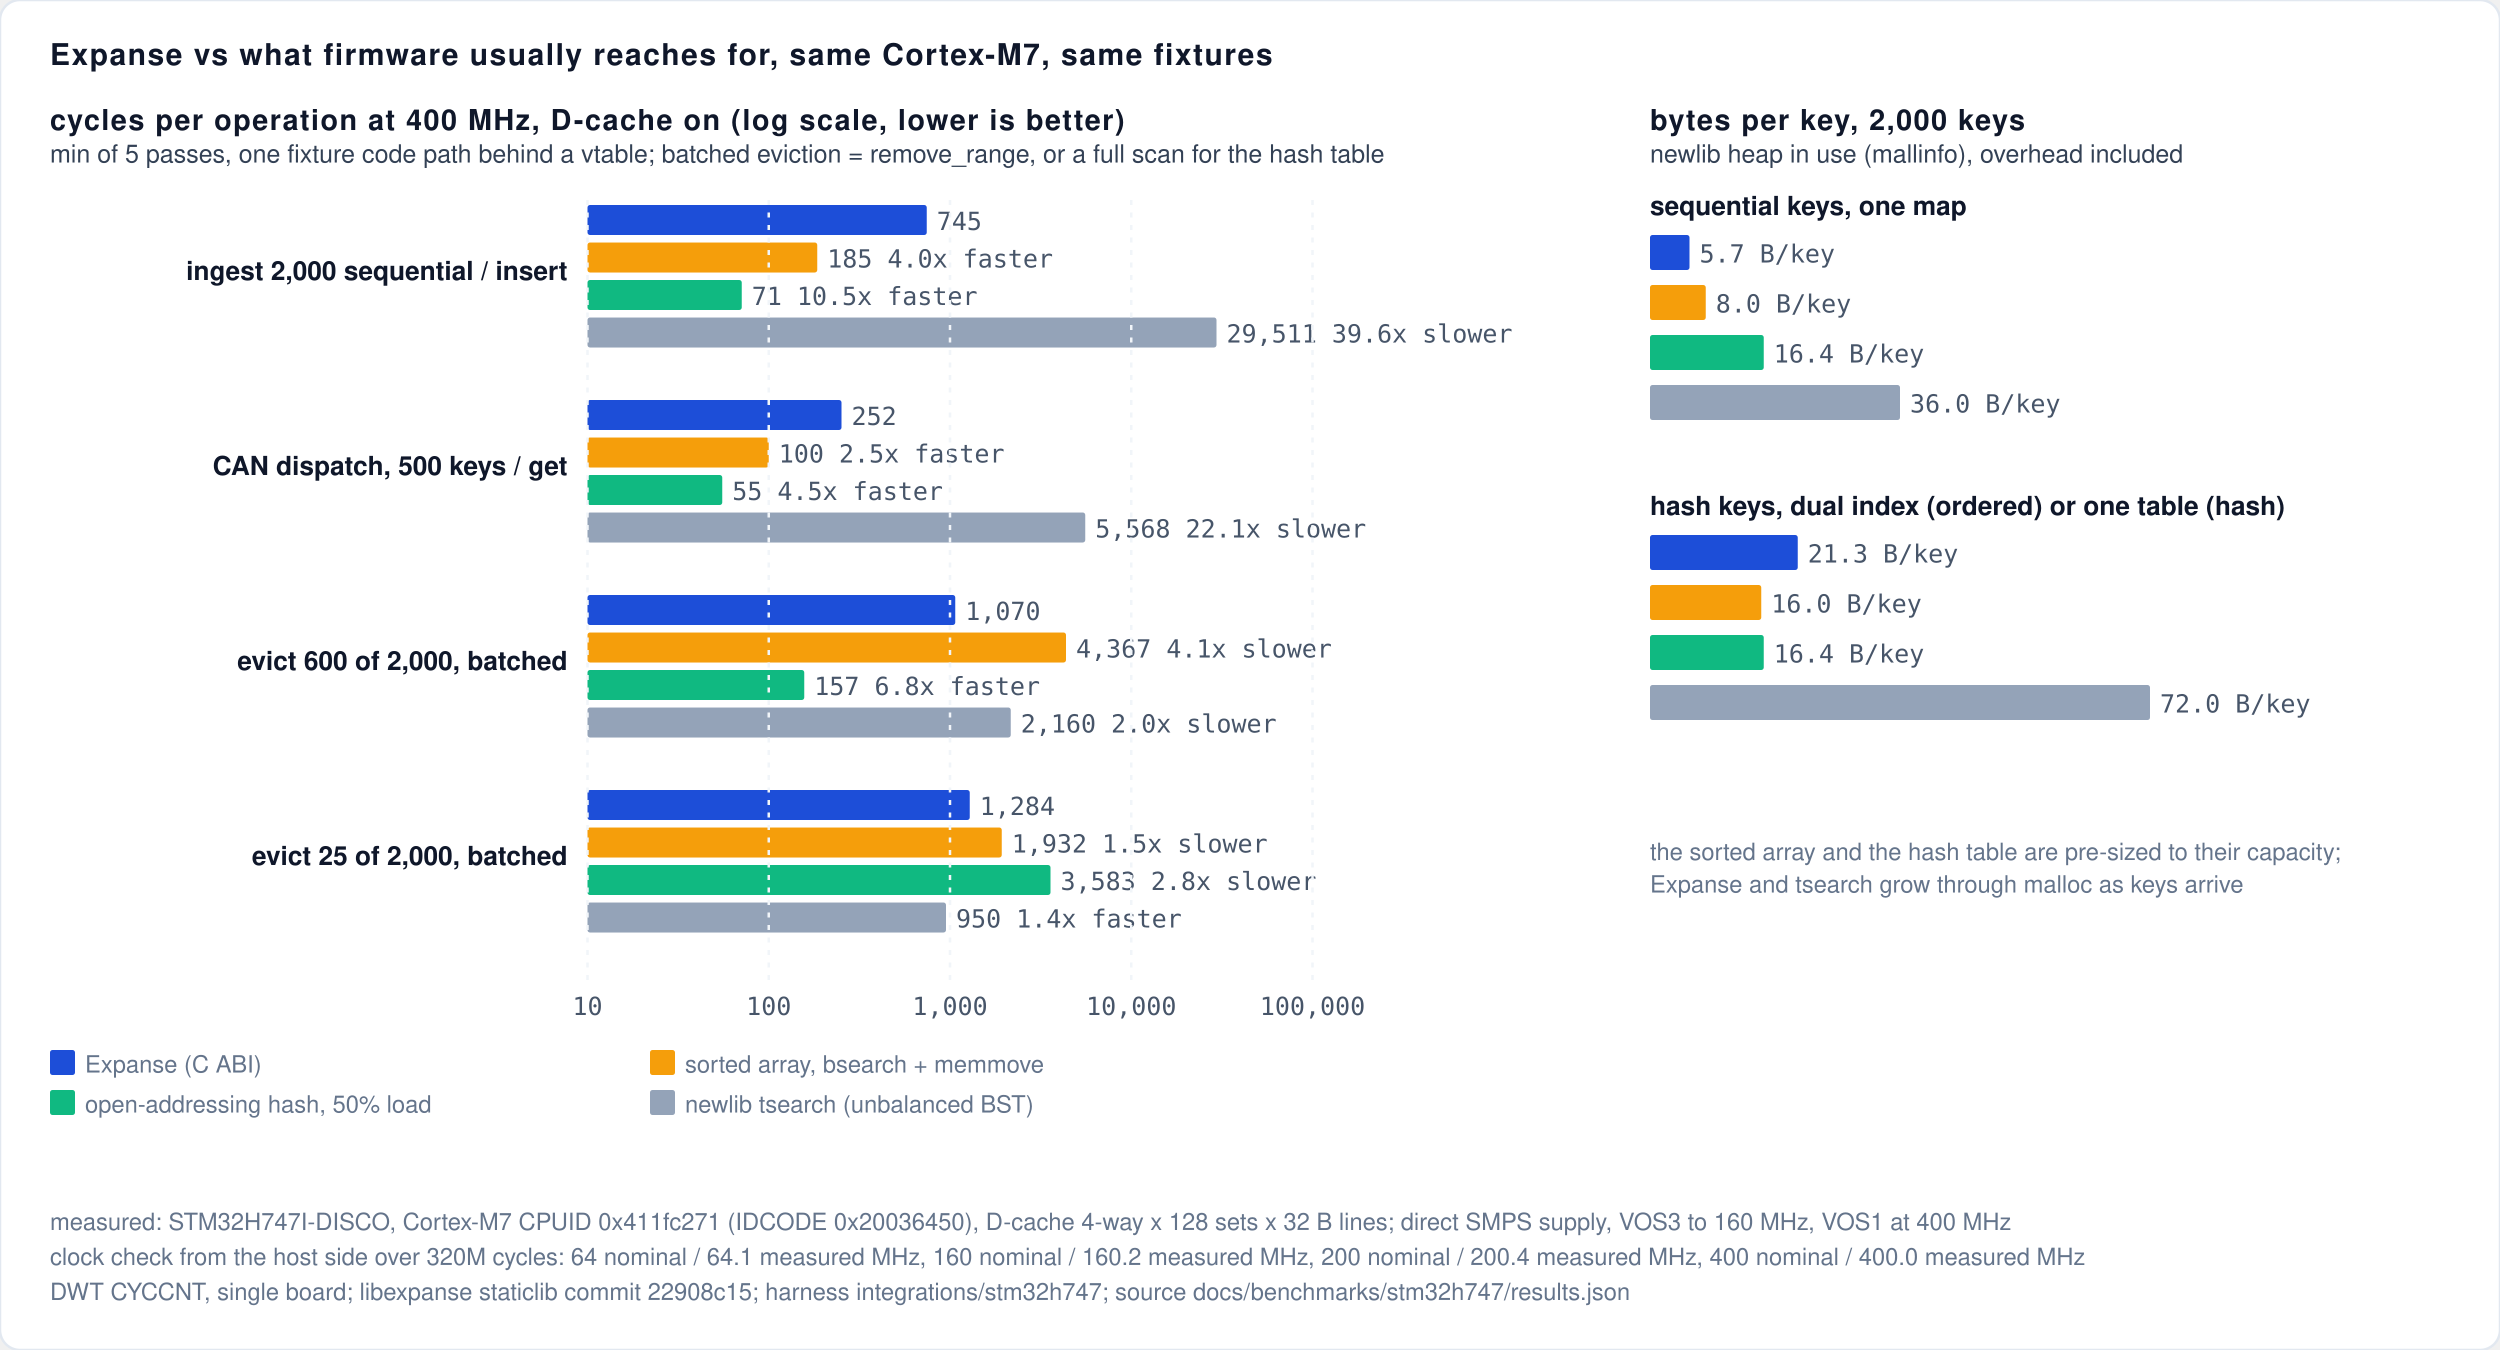
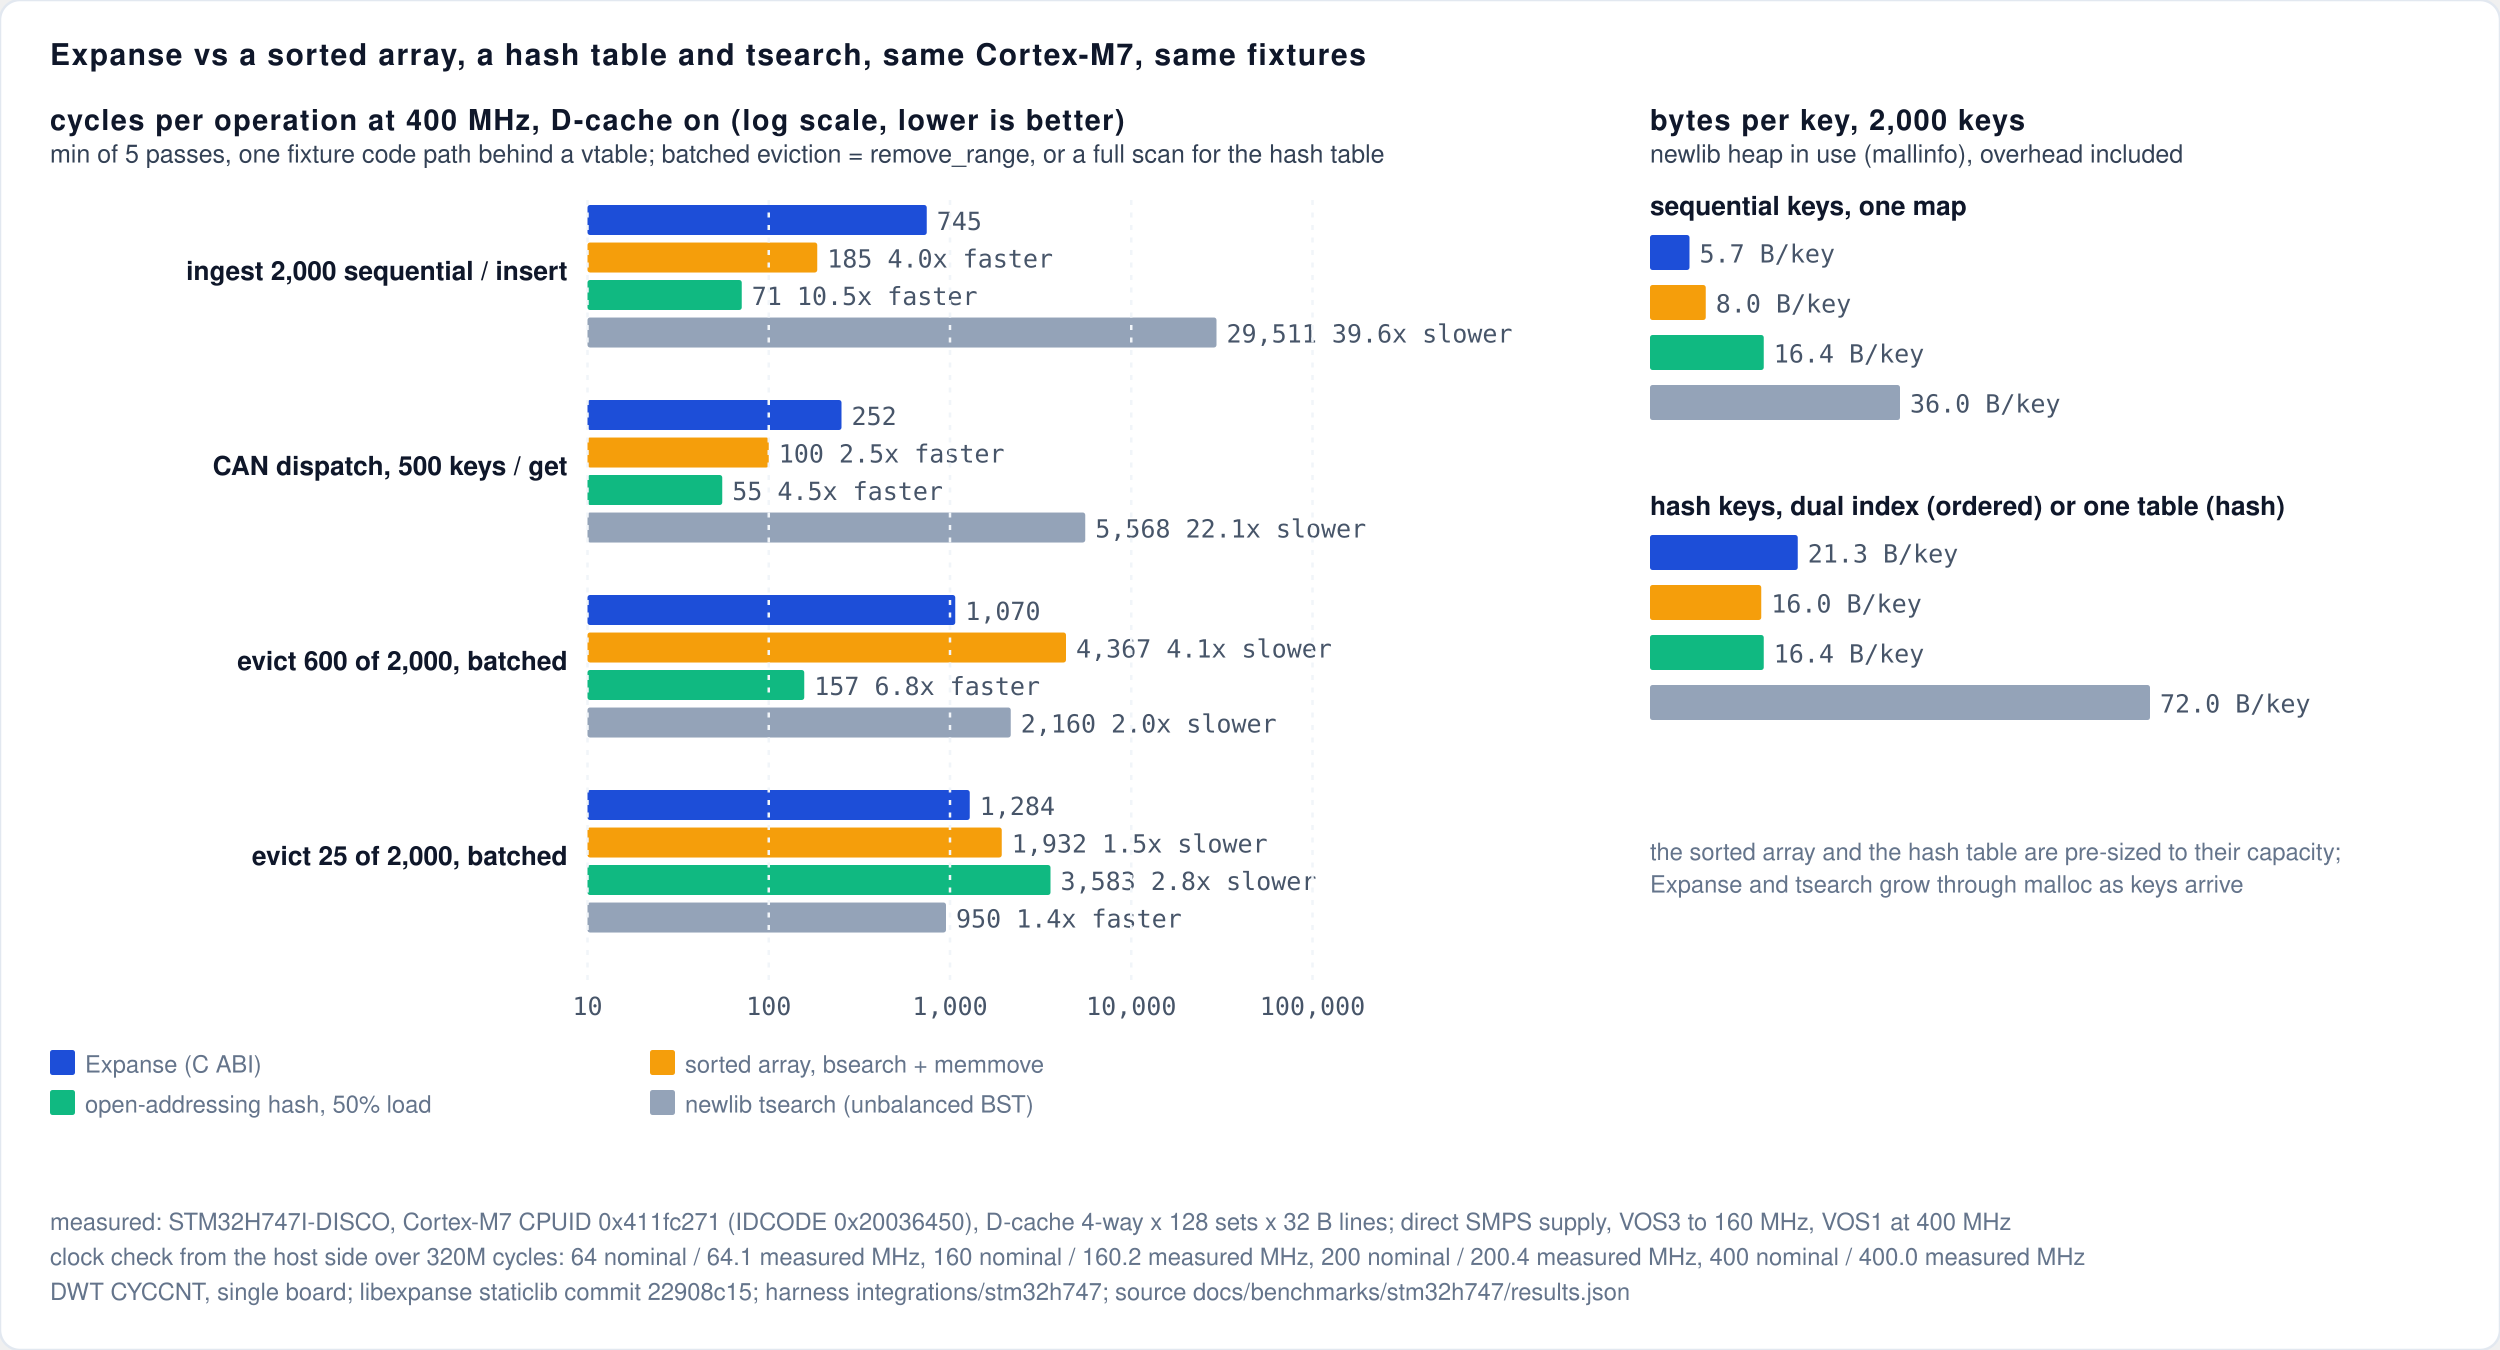
<svg xmlns="http://www.w3.org/2000/svg" role="img" viewBox="0 0 1000 540" width="100%" height="100%">
  <defs>
    <style>
      /* Light theme by default for maximum contrast on the web. */
      .bg { fill: #ffffff; }
      .border { stroke: #e2e8f0; stroke-width: 1px; fill: none; }
      .grid { stroke: #f1f5f9; stroke-width: 1px; stroke-dasharray: 2,3; }
      .axis { stroke: #cbd5e1; stroke-width: 1.5px; }
      .divider { stroke: #e2e8f0; stroke-width: 1px; }

      .t-title { font-family: -apple-system, BlinkMacSystemFont, "Segoe UI", Helvetica, Arial, sans-serif; font-size: 12px; font-weight: 700; letter-spacing: 0.6px; fill: #0f172a; text-transform: uppercase; }
      .t-chart-title { font-family: -apple-system, BlinkMacSystemFont, "Segoe UI", Helvetica, Arial, sans-serif; font-size: 11.5px; font-weight: 700; letter-spacing: 0.6px; fill: #0f172a; text-transform: uppercase; }
      .t-sub { font-family: -apple-system, BlinkMacSystemFont, "Segoe UI", Helvetica, Arial, sans-serif; font-size: 10px; font-weight: 500; fill: #334155; }
      .t-note { font-family: -apple-system, BlinkMacSystemFont, "Segoe UI", Helvetica, Arial, sans-serif; font-size: 9.5px; font-weight: 500; fill: #64748b; }
      .t-unit { font-family: ui-monospace, SFMono-Regular, Menlo, monospace; font-size: 10px; font-weight: 600; fill: #475569; }
      .t-axis-label { font-family: ui-monospace, SFMono-Regular, Menlo, monospace; font-size: 10px; font-weight: 500; fill: #475569; }
      .t-bar-label { font-family: -apple-system, BlinkMacSystemFont, "Segoe UI", Helvetica, Arial, sans-serif; font-size: 11px; font-weight: 700; fill: #0f172a; }
      .t-legend { font-family: -apple-system, BlinkMacSystemFont, "Segoe UI", Helvetica, Arial, sans-serif; font-size: 10.5px; font-weight: 600; fill: #0f172a; }
      .t-win { fill: #15803d; font-weight: 700; }
      .t-loss { fill: #b45309; font-weight: 700; }

      .t-val-accent { font-family: ui-monospace, SFMono-Regular, Menlo, monospace; font-size: 11px; font-weight: 700; fill: #15803d; text-anchor: middle; }
      .t-val-blue { font-family: ui-monospace, SFMono-Regular, Menlo, monospace; font-size: 11px; font-weight: 600; fill: #2563eb; text-anchor: middle; }
      .t-val-muted { font-family: ui-monospace, SFMono-Regular, Menlo, monospace; font-size: 11px; font-weight: 600; fill: #334155; text-anchor: middle; }
      .t-row-accent { font-family: ui-monospace, SFMono-Regular, Menlo, monospace; font-size: 10.5px; font-weight: 700; fill: #15803d; }
      .t-row-muted { font-family: ui-monospace, SFMono-Regular, Menlo, monospace; font-size: 10.5px; font-weight: 600; fill: #334155; }

      .b-expanse { fill: #16a34a; }
      .b-expanse-alt { fill: #10b981; }
      .b-hash { fill: #2563eb; }
      .b-btree { fill: #64748b; }
      .b-skipmap { fill: #94a3b8; }
      .b-other { fill: #64748b; }

      .badge-win { fill: #dcfce7; stroke: #86efac; stroke-width: 1px; rx: 3px; }
      .badge-win-text { font-family: ui-monospace, SFMono-Regular, Menlo, monospace; font-size: 9.5px; font-weight: 700; fill: #15803d; text-anchor: middle; }
      .badge-loss { fill: #fef3c7; stroke: #fcd34d; stroke-width: 1px; rx: 3px; }
      .badge-loss-text { font-family: ui-monospace, SFMono-Regular, Menlo, monospace; font-size: 9.5px; font-weight: 700; fill: #b45309; text-anchor: middle; }

      @media (prefers-color-scheme: dark) {
        .bg { fill: #0d1117; }
        .border { stroke: #30363d; }
        .grid { stroke: #21262d; }
        .axis { stroke: #484f58; }
        .divider { stroke: #21262d; }
        .t-title { fill: #f0f6fc; }
        .t-chart-title { fill: #f0f6fc; }
        .t-sub { fill: #94a3b8; }
        .t-note { fill: #94a3b8; }
        .t-unit { fill: #94a3b8; }
        .t-axis-label { fill: #94a3b8; }
        .t-bar-label { fill: #f8fafc; }
        .t-legend { fill: #f8fafc; }
        .t-win { fill: #4ade80; }
        .t-loss { fill: #fcd34d; }
        .t-val-accent { fill: #4ade80; }
        .t-val-blue { fill: #38bdf8; }
        .t-val-muted { fill: #e2e8f0; }
        .t-row-accent { fill: #4ade80; }
        .t-row-muted { fill: #e2e8f0; }
        .b-expanse { fill: #22c55e; }
        .b-expanse-alt { fill: #34d399; }
        .b-hash { fill: #3b82f6; }
        .b-btree { fill: #64748b; }
        .b-skipmap { fill: #475569; }
        .b-other { fill: #64748b; }
        .badge-win { fill: #064e3b; stroke: #059669; }
        .badge-win-text { fill: #6ee7b7; }
        .badge-loss { fill: #451a03; stroke: #d97706; }
        .badge-loss-text { fill: #fcd34d; }
      }

      :root[data-theme="dark"] .bg, [data-theme="dark"] .bg { fill: #0d1117; }
      :root[data-theme="dark"] .border, [data-theme="dark"] .border { stroke: #30363d; }
      :root[data-theme="dark"] .grid, [data-theme="dark"] .grid { stroke: #21262d; }
      :root[data-theme="dark"] .axis, [data-theme="dark"] .axis { stroke: #484f58; }
      :root[data-theme="dark"] .divider, [data-theme="dark"] .divider { stroke: #21262d; }
      :root[data-theme="dark"] .t-title, [data-theme="dark"] .t-title { fill: #f0f6fc; }
      :root[data-theme="dark"] .t-chart-title, [data-theme="dark"] .t-chart-title { fill: #f0f6fc; }
      :root[data-theme="dark"] .t-sub, [data-theme="dark"] .t-sub { fill: #94a3b8; }
      :root[data-theme="dark"] .t-note, [data-theme="dark"] .t-note { fill: #94a3b8; }
      :root[data-theme="dark"] .t-unit, [data-theme="dark"] .t-unit { fill: #94a3b8; }
      :root[data-theme="dark"] .t-axis-label, [data-theme="dark"] .t-axis-label { fill: #94a3b8; }
      :root[data-theme="dark"] .t-bar-label, [data-theme="dark"] .t-bar-label { fill: #f8fafc; }
      :root[data-theme="dark"] .t-legend, [data-theme="dark"] .t-legend { fill: #f8fafc; }
      :root[data-theme="dark"] .t-win, [data-theme="dark"] .t-win { fill: #4ade80; }
      :root[data-theme="dark"] .t-loss, [data-theme="dark"] .t-loss { fill: #fcd34d; }
      :root[data-theme="dark"] .t-val-accent, [data-theme="dark"] .t-val-accent { fill: #4ade80; }
      :root[data-theme="dark"] .t-val-blue, [data-theme="dark"] .t-val-blue { fill: #38bdf8; }
      :root[data-theme="dark"] .t-val-muted, [data-theme="dark"] .t-val-muted { fill: #e2e8f0; }
      :root[data-theme="dark"] .t-row-accent, [data-theme="dark"] .t-row-accent { fill: #4ade80; }
      :root[data-theme="dark"] .t-row-muted, [data-theme="dark"] .t-row-muted { fill: #e2e8f0; }
      :root[data-theme="dark"] .b-expanse, [data-theme="dark"] .b-expanse { fill: #22c55e; }
      :root[data-theme="dark"] .b-expanse-alt, [data-theme="dark"] .b-expanse-alt { fill: #34d399; }
      :root[data-theme="dark"] .b-hash, [data-theme="dark"] .b-hash { fill: #3b82f6; }
      :root[data-theme="dark"] .b-btree, [data-theme="dark"] .b-btree { fill: #64748b; }
      :root[data-theme="dark"] .b-skipmap, [data-theme="dark"] .b-skipmap { fill: #475569; }
      :root[data-theme="dark"] .b-other, [data-theme="dark"] .b-other { fill: #64748b; }
      :root[data-theme="dark"] .badge-win, [data-theme="dark"] .badge-win { fill: #064e3b; stroke: #059669; }
      :root[data-theme="dark"] .badge-win-text, [data-theme="dark"] .badge-win-text { fill: #6ee7b7; }
      :root[data-theme="dark"] .badge-loss, [data-theme="dark"] .badge-loss { fill: #451a03; stroke: #d97706; }
      :root[data-theme="dark"] .badge-loss-text, [data-theme="dark"] .badge-loss-text { fill: #fcd34d; }
    </style>
  </defs>
  <rect width="100%" height="100%" class="bg" rx="8" />
  <rect width="100%" height="100%" class="border" rx="8" />
-   <text x="20" y="26" class="t-title">Expanse vs what firmware usually reaches for, same Cortex-M7, same fixtures</text>
+   <text x="20" y="26" class="t-title">Expanse vs a sorted array, a hash table and tsearch, same Cortex-M7, same fixtures</text>
  <g transform="translate(20, 52)">
    <text x="0" y="0" class="t-chart-title">cycles per operation at 400 MHz, D-cache on (log scale, lower is better)</text>
    <text x="0" y="13" class="t-sub">min of 5 passes, one fixture code path behind a vtable; batched eviction = remove_range, or a full scan for the hash table</text>
    <text x="207" y="60" class="t-legend" text-anchor="end">ingest 2,000 sequential / insert</text>
    <rect x="215" y="30" width="135.7" height="12" rx="1" style="fill:#1d4ed8" />
    <text x="354.7" y="40" class="t-axis-label">745</text>
    <rect x="215" y="45" width="91.9" height="12" rx="1" style="fill:#f59e0b" />
    <text x="310.9" y="55" class="t-axis-label">185  4.0x faster</text>
    <rect x="215" y="60" width="61.7" height="12" rx="1" style="fill:#10b981" />
    <text x="280.7" y="70" class="t-axis-label">71  10.5x faster</text>
    <rect x="215" y="75" width="251.6" height="12" rx="1" style="fill:#94a3b8" />
    <text x="470.6" y="85" class="t-axis-label">29,511  39.6x slower</text>
    <text x="207" y="138" class="t-legend" text-anchor="end">CAN dispatch, 500 keys / get</text>
    <rect x="215" y="108" width="101.6" height="12" rx="1" style="fill:#1d4ed8" />
    <text x="320.6" y="118" class="t-axis-label">252</text>
    <rect x="215" y="123" width="72.5" height="12" rx="1" style="fill:#f59e0b" />
    <text x="291.5" y="133" class="t-axis-label">100  2.5x faster</text>
    <rect x="215" y="138" width="53.9" height="12" rx="1" style="fill:#10b981" />
    <text x="272.9" y="148" class="t-axis-label">55  4.5x faster</text>
    <rect x="215" y="153" width="199.1" height="12" rx="1" style="fill:#94a3b8" />
    <text x="418.1" y="163" class="t-axis-label">5,568  22.1x slower</text>
    <text x="207" y="216" class="t-legend" text-anchor="end">evict 600 of 2,000, batched</text>
    <rect x="215" y="186" width="147.1" height="12" rx="1" style="fill:#1d4ed8" />
    <text x="366.1" y="196" class="t-axis-label">1,070</text>
    <rect x="215" y="201" width="191.4" height="12" rx="1" style="fill:#f59e0b" />
    <text x="410.4" y="211" class="t-axis-label">4,367  4.1x slower</text>
    <rect x="215" y="216" width="86.7" height="12" rx="1" style="fill:#10b981" />
    <text x="305.7" y="226" class="t-axis-label">157  6.8x faster</text>
    <rect x="215" y="231" width="169.3" height="12" rx="1" style="fill:#94a3b8" />
    <text x="388.3" y="241" class="t-axis-label">2,160  2.0x slower</text>
    <text x="207" y="294" class="t-legend" text-anchor="end">evict 25 of 2,000, batched</text>
    <rect x="215" y="264" width="152.9" height="12" rx="1" style="fill:#1d4ed8" />
    <text x="371.9" y="274" class="t-axis-label">1,284</text>
    <rect x="215" y="279" width="165.7" height="12" rx="1" style="fill:#f59e0b" />
    <text x="384.7" y="289" class="t-axis-label">1,932  1.5x slower</text>
    <rect x="215" y="294" width="185.2" height="12" rx="1" style="fill:#10b981" />
    <text x="404.2" y="304" class="t-axis-label">3,583  2.8x slower</text>
    <rect x="215" y="309" width="143.4" height="12" rx="1" style="fill:#94a3b8" />
    <text x="362.4" y="319" class="t-axis-label">950  1.4x faster</text>
    <line x1="215.0" y1="28" x2="215.0" y2="342" class="grid" />
    <text x="215.0" y="354" class="t-axis-label" text-anchor="middle">10</text>
    <line x1="287.5" y1="28" x2="287.5" y2="342" class="grid" />
    <text x="287.5" y="354" class="t-axis-label" text-anchor="middle">100</text>
    <line x1="360.0" y1="28" x2="360.0" y2="342" class="grid" />
    <text x="360.0" y="354" class="t-axis-label" text-anchor="middle">1,000</text>
    <line x1="432.5" y1="28" x2="432.5" y2="342" class="grid" />
    <text x="432.5" y="354" class="t-axis-label" text-anchor="middle">10,000</text>
    <line x1="505.0" y1="28" x2="505.0" y2="342" class="grid" />
    <text x="505.0" y="354" class="t-axis-label" text-anchor="middle">100,000</text>
    <rect x="0" y="368" width="10" height="10" rx="1" style="fill:#1d4ed8" />
    <text x="14" y="377" class="t-note">Expanse (C ABI)</text>
    <rect x="240" y="368" width="10" height="10" rx="1" style="fill:#f59e0b" />
    <text x="254" y="377" class="t-note">sorted array, bsearch + memmove</text>
    <rect x="0" y="384" width="10" height="10" rx="1" style="fill:#10b981" />
    <text x="14" y="393" class="t-note">open-addressing hash, 50% load</text>
    <rect x="240" y="384" width="10" height="10" rx="1" style="fill:#94a3b8" />
    <text x="254" y="393" class="t-note">newlib tsearch (unbalanced BST)</text>
  </g>
  <g transform="translate(660, 52)">
    <text x="0" y="0" class="t-chart-title">bytes per key, 2,000 keys</text>
    <text x="0" y="13" class="t-sub">newlib heap in use (mallinfo), overhead included</text>
    <text x="0" y="34" class="t-legend">sequential keys, one map</text>
    <rect x="0" y="42" width="15.8" height="14" rx="1" style="fill:#1d4ed8" />
    <text x="19.8" y="53" class="t-axis-label">5.7 B/key</text>
    <rect x="0" y="62" width="22.3" height="14" rx="1" style="fill:#f59e0b" />
    <text x="26.3" y="73" class="t-axis-label">8.0 B/key</text>
    <rect x="0" y="82" width="45.5" height="14" rx="1" style="fill:#10b981" />
    <text x="49.5" y="93" class="t-axis-label">16.4 B/key</text>
    <rect x="0" y="102" width="100.0" height="14" rx="1" style="fill:#94a3b8" />
    <text x="104.0" y="113" class="t-axis-label">36.0 B/key</text>
    <text x="0" y="154" class="t-legend">hash keys, dual index (ordered) or one table (hash)</text>
    <rect x="0" y="162" width="59.1" height="14" rx="1" style="fill:#1d4ed8" />
    <text x="63.1" y="173" class="t-axis-label">21.3 B/key</text>
    <rect x="0" y="182" width="44.5" height="14" rx="1" style="fill:#f59e0b" />
    <text x="48.5" y="193" class="t-axis-label">16.0 B/key</text>
    <rect x="0" y="202" width="45.5" height="14" rx="1" style="fill:#10b981" />
    <text x="49.5" y="213" class="t-axis-label">16.4 B/key</text>
    <rect x="0" y="222" width="200.0" height="14" rx="1" style="fill:#94a3b8" />
    <text x="204.0" y="233" class="t-axis-label">72.0 B/key</text>
    <text x="0" y="292" class="t-note">the sorted array and the hash table are pre-sized to their capacity;</text>
    <text x="0" y="305" class="t-note">Expanse and tsearch grow through malloc as keys arrive</text>
  </g>
  <text x="20" y="492" class="t-note">measured: STM32H747I-DISCO, Cortex-M7 CPUID 0x411fc271 (IDCODE 0x20036450), D-cache 4-way x 128 sets x 32 B lines; direct SMPS supply, VOS3 to 160 MHz, VOS1 at 400 MHz</text>
  <text x="20" y="506" class="t-note">clock check from the host side over 320M cycles: 64 nominal / 64.1 measured MHz, 160 nominal / 160.2 measured MHz, 200 nominal / 200.4 measured MHz, 400 nominal / 400.0 measured MHz</text>
  <text x="20" y="520" class="t-note">DWT CYCCNT, single board; libexpanse staticlib commit 22908c15; harness integrations/stm32h747; source docs/benchmarks/stm32h747/results.json</text>
</svg>
